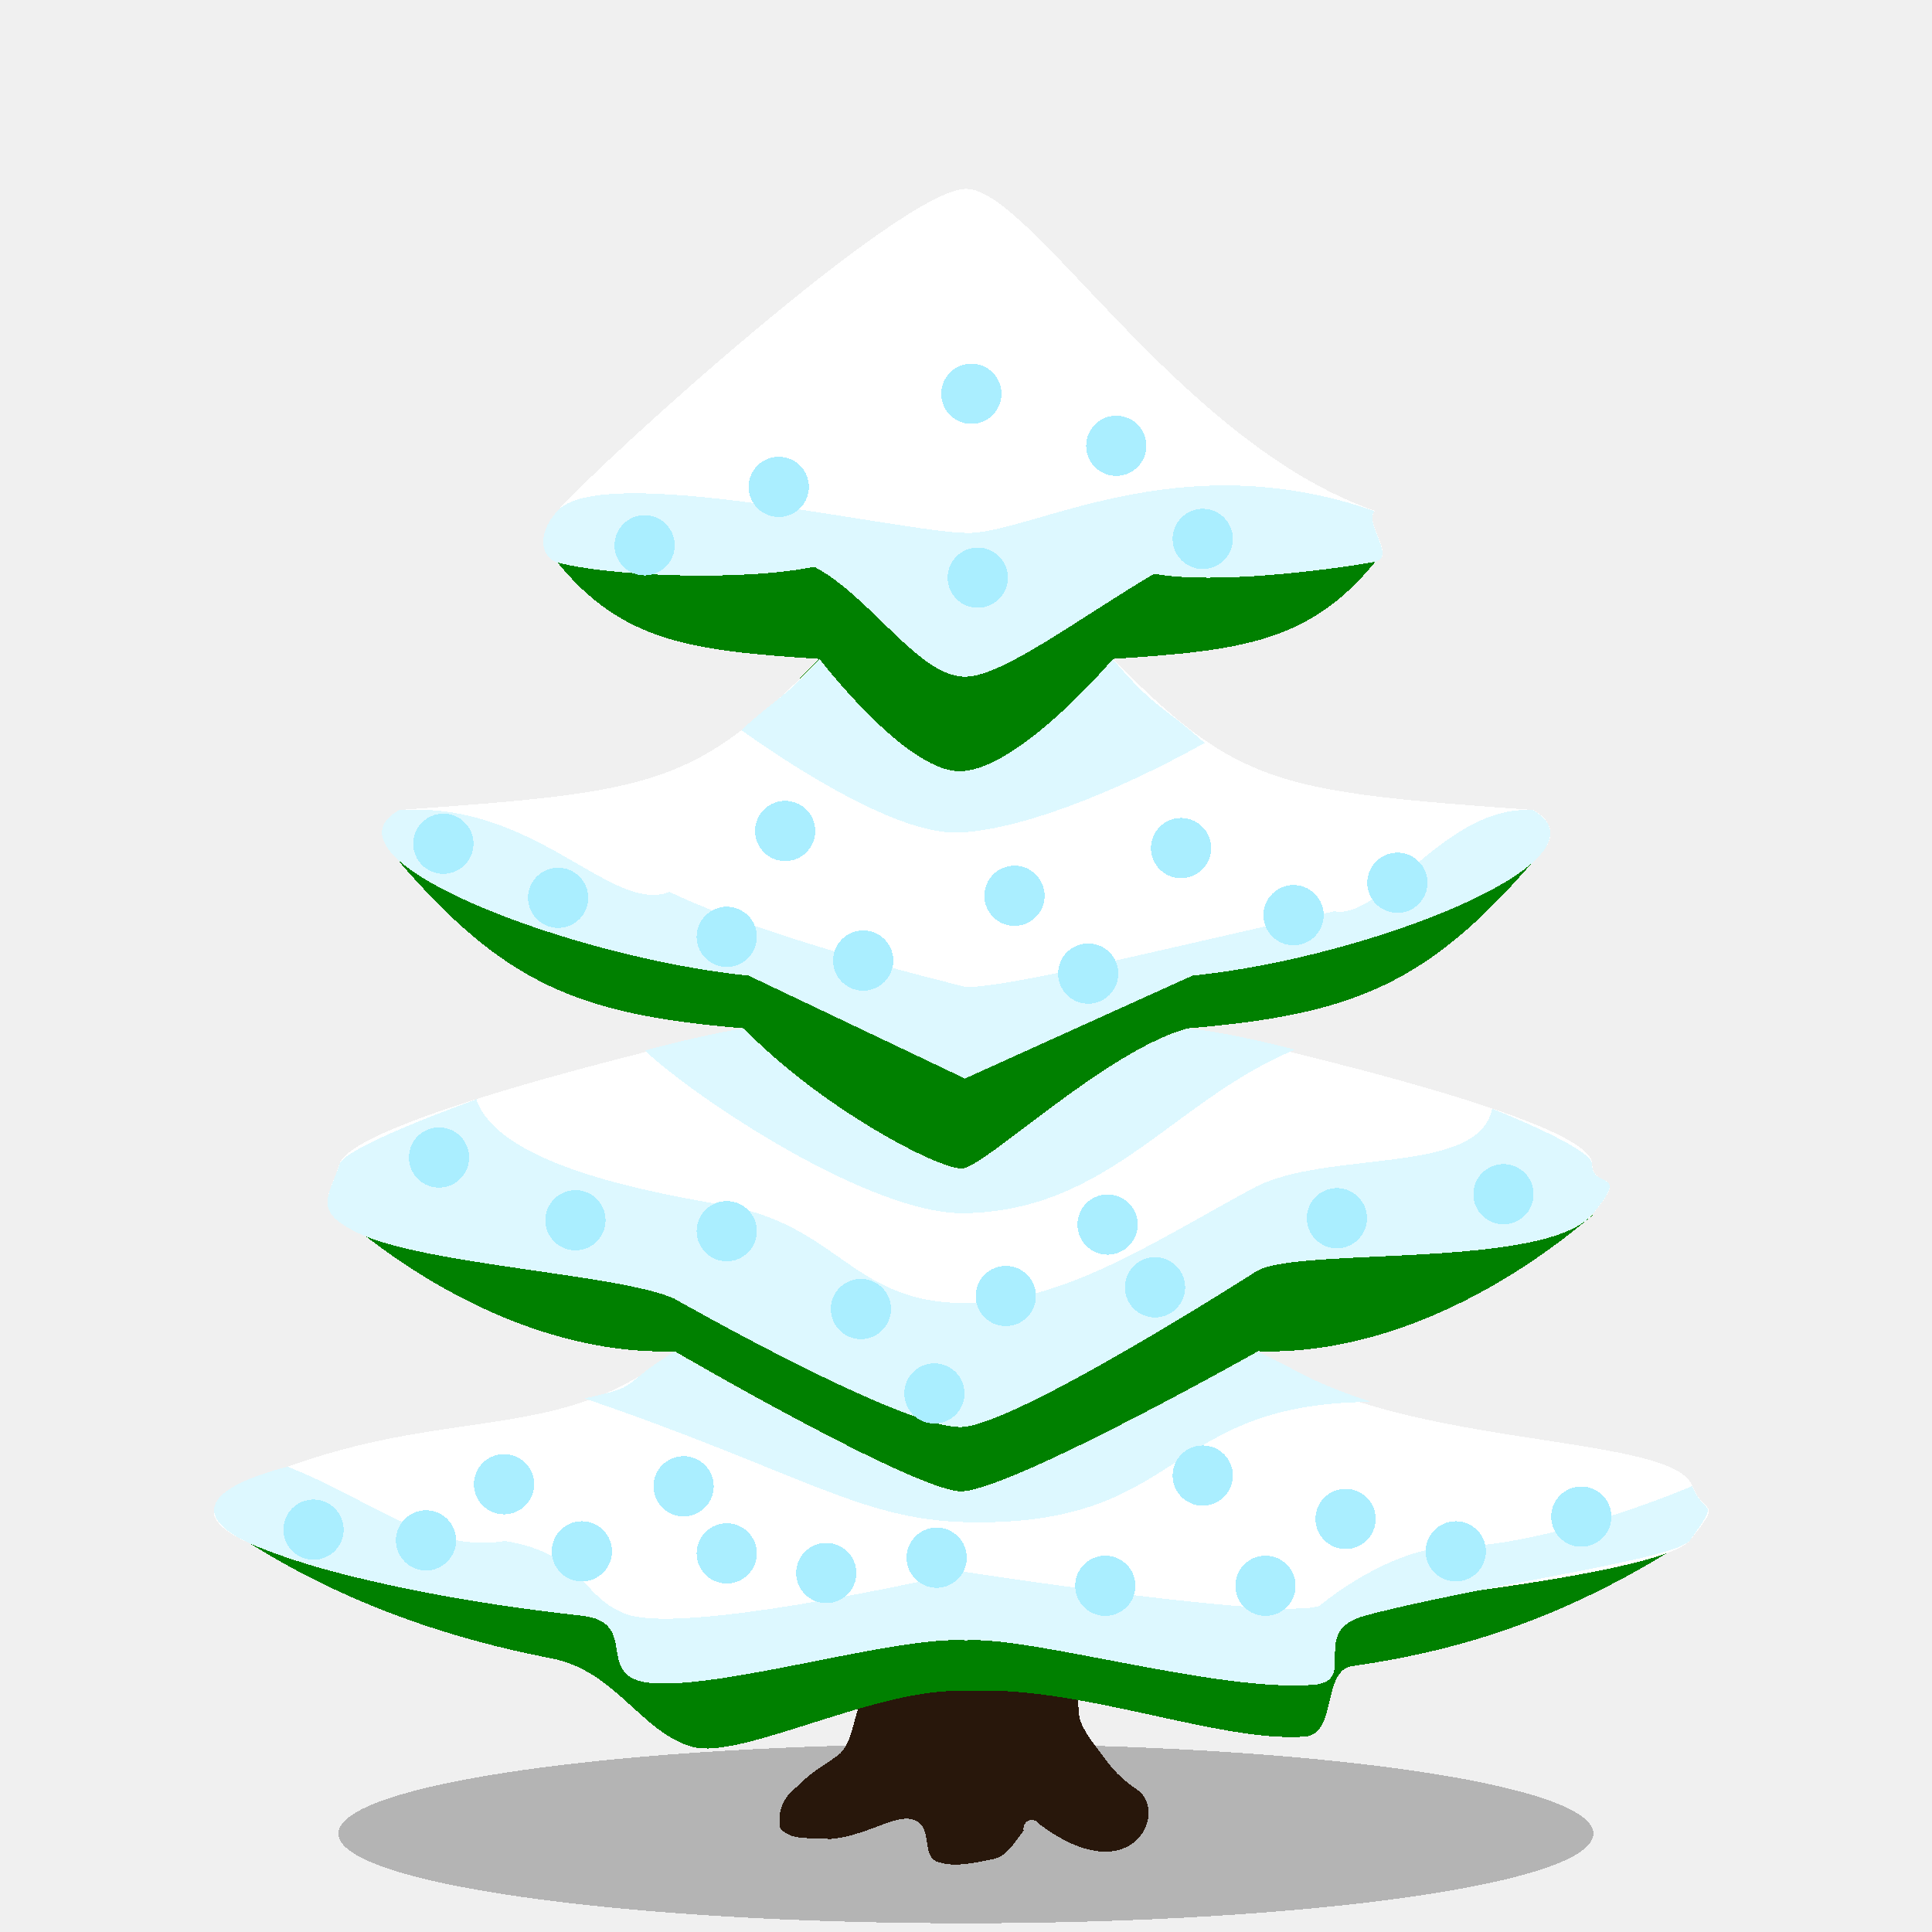
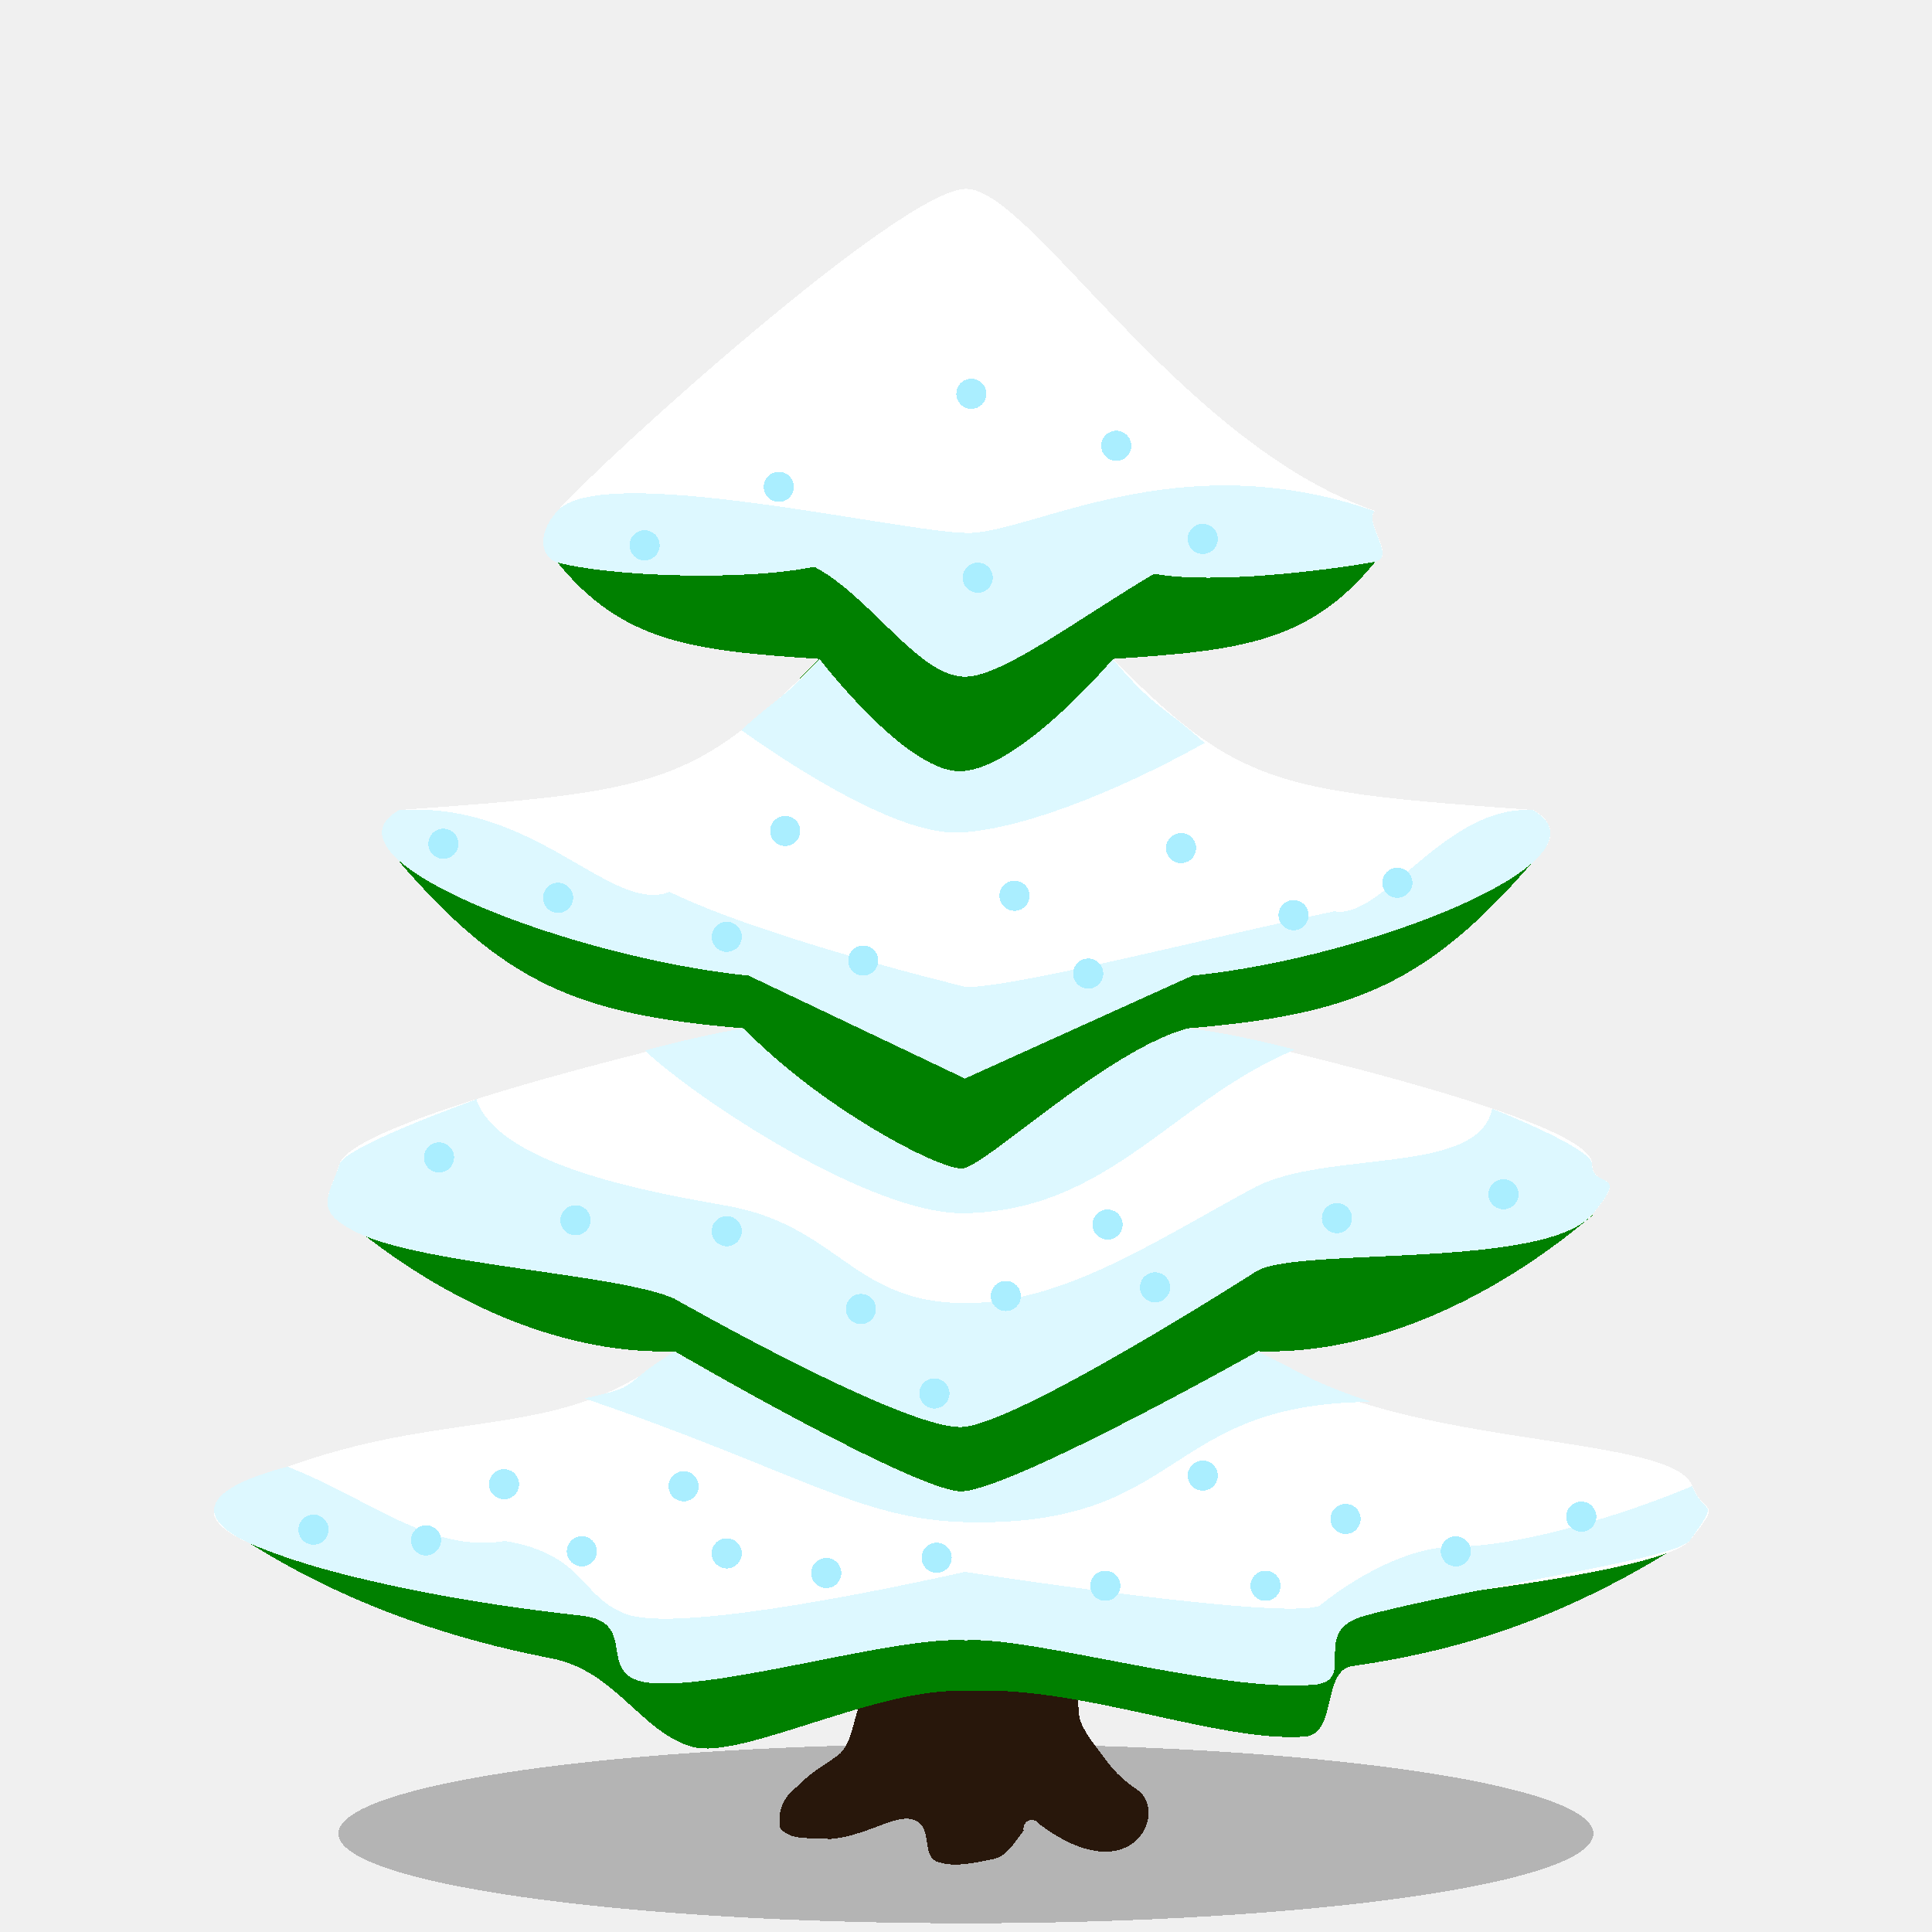
<svg xmlns="http://www.w3.org/2000/svg" width="32" height="32" viewBox="0 0 8.467 8.467" version="1.1" id="svg8" style="shape-rendering:crispEdges">
  <defs id="defs2" />
  <g id="layer1" transform="translate(0,-288.5333)">
    <ellipse style="opacity:1;fill:#000000;fill-opacity:0.251;stroke:none;stroke-width:0.481;stroke-linecap:round;stroke-linejoin:round;stroke-miterlimit:4;stroke-dasharray:none;stroke-opacity:1" id="path935" cx="4.233" cy="296.569" rx="2.75" ry="0.393" />
    <path style="fill:#28170b;fill-rule:evenodd;stroke:none;stroke-width:0.265px;stroke-linecap:butt;stroke-linejoin:miter;stroke-opacity:1" d="m 3.42,296.549 c -0.016,-0.079 0.015,-0.145 0.08,-0.191 0.05,-0.056 0.11,-0.087 0.171,-0.131 0.059,-0.043 0.07,-0.155 0.088,-0.198 -0.006,-0.064 -0.037,-0.271 -0.019,-0.329 0.33,-0.004 0.626,-0.026 0.95,-0.031 0,0 0.035,0.301 0.038,0.37 0.003,0.068 0.079,0.152 0.116,0.204 0.045,0.062 0.089,0.099 0.14,0.134 0.141,0.098 -0.023,0.454 -0.427,0.152 -0.03,-0.039 -0.077,-0.016 -0.071,0.027 -0.037,0.048 -0.072,0.113 -0.135,0.125 -0.08,0.016 -0.167,0.038 -0.244,0.011 -0.062,-0.022 -0.028,-0.125 -0.075,-0.166 -0.044,-0.045 -0.124,-0.011 -0.176,0.008 -0.073,0.027 -0.147,0.055 -0.223,0.059 -0.067,-0.01 -0.148,0.01 -0.203,-0.036 l -0.01,-0.008 z" id="path851" />
    <path style="fill:#008000;fill-rule:evenodd;stroke:none;stroke-width:0.021px;stroke-linecap:butt;stroke-linejoin:miter;stroke-opacity:1" d="m 4.233,289.586 c -0.486,0.742 -0.931,1.111 -1.791,1.411 0.285,0.349 0.583,0.388 1.148,0.424 -0.548,0.552 -0.712,0.807 -1.842,0.887 0.463,0.535 0.784,0.673 1.513,0.732 0,0 -0.548,0.603 -1.772,0.819 0.486,0.413 1.015,0.612 1.466,0.596 -0.532,0.436 -0.986,0.649 -1.903,0.815 0.462,0.299 0.944,0.45 1.364,0.531 0.282,0.054 0.395,0.327 0.619,0.388 0.214,0.059 0.825,-0.269 1.199,-0.244 0.486,-0.032 1.106,0.227 1.485,0.199 0.143,-0.011 0.073,-0.29 0.208,-0.309 0.493,-0.071 0.954,-0.218 1.49,-0.565 -0.917,-0.166 -1.371,-0.379 -1.903,-0.815 0.451,0.016 0.979,-0.184 1.466,-0.596 -1.224,-0.216 -1.773,-0.819 -1.773,-0.819 0.728,-0.06 1.05,-0.197 1.513,-0.732 -1.13,-0.08 -1.295,-0.334 -1.842,-0.887 0.565,-0.036 0.863,-0.075 1.148,-0.424 -0.86,-0.3 -1.305,-0.669 -1.791,-1.411 z" id="path815" />
    <path id="path830" d="m 5.513,294.101 c 0.193,-0.103 1.264,-0.004 1.468,-0.248 0.168,-0.201 -0.003,-0.103 -0.003,-0.219 0,-0.216 -1.773,-0.594 -1.773,-0.594 -0.36,0.099 -0.886,0.606 -0.987,0.614 -0.101,0.008 -0.629,-0.271 -0.958,-0.614 0,0 -1.703,0.382 -1.772,0.594 -0.048,0.147 -0.12,0.207 0.084,0.303 0.297,0.14 1.137,0.178 1.382,0.286 0,0 1.015,0.579 1.264,0.563 0.249,-0.016 1.294,-0.686 1.294,-0.686 z m -2.558,0.355 c -0.532,0.436 -1.053,0.207 -1.903,0.59 -0.19,0.086 -0.133,0.182 0.08,0.267 0.77,0.308 2.054,0.339 3.102,0.408 0.923,-0.061 3.022,-0.247 3.174,-0.439 0.146,-0.184 0.061,-0.102 0.009,-0.237 -0.094,-0.241 -1.371,-0.154 -1.903,-0.59 0,0 -1.059,0.596 -1.294,0.614 -0.184,0.015 -1.264,-0.614 -1.264,-0.614 z m 2.272,-1.648 c 0.775,-0.078 1.865,-0.508 1.493,-0.725 -1.13,-0.08 -1.295,-0.109 -1.842,-0.661 0,0 -0.421,0.498 -0.678,0.491 -0.237,-0.006 -0.608,-0.491 -0.608,-0.491 -0.548,0.552 -0.712,0.582 -1.842,0.661 -0.375,0.214 0.756,0.647 1.533,0.725 l 0.948,0.451 z m 0.798,-2.036 c -0.86,-0.3 -1.508,-1.411 -1.791,-1.411 -0.283,0 -1.596,1.191 -1.791,1.411 -0.102,0.115 -0.058,0.21 0,0.225 0.231,0.062 0.823,0.083 1.126,0.019 0.248,0.129 0.46,0.486 0.665,0.482 0.164,-0.003 0.502,-0.261 0.825,-0.451 0.266,0.048 0.768,-0.017 0.965,-0.052 0.1,-0.018 -0.046,-0.166 5.853e-4,-0.223 z" style="fill:#ffffff;fill-rule:evenodd;stroke:none;stroke-width:0.021px;stroke-linecap:butt;stroke-linejoin:miter;stroke-opacity:1" />
    <path style="fill:#ddf8ff;fill-opacity:1;fill-rule:evenodd;stroke:none;stroke-width:0.021px;stroke-linecap:butt;stroke-linejoin:miter;stroke-opacity:1" d="m 5.676,293.133 c -0.344,-0.087 -0.471,-0.092 -0.471,-0.092 -0.36,0.099 -0.886,0.606 -0.987,0.614 -0.101,0.008 -0.629,-0.271 -0.958,-0.614 0,0 -0.111,0.011 -0.434,0.096 0.226,0.213 0.992,0.721 1.402,0.713 0.635,-0.011 0.912,-0.495 1.448,-0.717 z m -3.587,0.218 c 0,0 -0.575,0.204 -0.601,0.284 -0.048,0.147 -0.12,0.207 0.084,0.303 0.297,0.14 1.137,0.178 1.382,0.286 0,0 1.015,0.579 1.264,0.563 0.249,-0.016 1.294,-0.686 1.294,-0.686 0.193,-0.103 1.264,-0.004 1.468,-0.248 0.168,-0.201 -0.003,-0.103 -0.003,-0.219 0,-0.07 -0.438,-0.242 -0.438,-0.242 -0.057,0.297 -0.728,0.177 -1.046,0.348 -0.445,0.24 -0.848,0.514 -1.285,0.504 -0.476,-0.011 -0.538,-0.339 -1.021,-0.426 -0.286,-0.052 -0.999,-0.167 -1.1,-0.468 z m 3.922,1.327 c -0.269,-0.09 -0.296,-0.124 -0.498,-0.222 0,0 -1.059,0.596 -1.294,0.614 -0.184,0.015 -1.264,-0.614 -1.264,-0.614 h -1.9e-6 c -0.257,0.162 -0.134,0.148 -0.393,0.206 0.934,0.319 1.206,0.531 1.668,0.542 0.97,0.024 0.856,-0.522 1.782,-0.527 z m -3.801,0.609 c -0.325,0.053 -0.588,-0.185 -0.95,-0.326 -0.474,0.124 -0.341,0.267 -0.128,0.352 0.358,0.143 0.912,0.246 1.417,0.301 0.266,0.029 0.04,0.278 0.315,0.296 0.325,0.021 1.066,-0.208 1.369,-0.188 0.286,-0.019 1.102,0.228 1.522,0.195 0.204,-0.016 -0.025,-0.236 0.227,-0.303 0.503,-0.134 1.363,-0.245 1.425,-0.331 0.137,-0.191 0.061,-0.102 0.009,-0.237 -0.284,0.12 -0.741,0.264 -1.035,0.265 -0.294,8.6e-4 -0.597,0.259 -0.597,0.259 -0.156,0.068 -1.555,-0.148 -1.555,-0.148 -0.494,0.11 -1.287,0.262 -1.488,0.184 -0.201,-0.077 -0.177,-0.261 -0.53,-0.32 z m 3.069,-3.498 c -0.188,-0.169 -0.212,-0.144 -0.402,-0.367 0,0 -0.421,0.498 -0.678,0.491 -0.237,-0.006 -0.608,-0.491 -0.608,-0.491 -0.152,0.173 -0.173,0.156 -0.342,0.311 0.253,0.181 0.695,0.459 0.952,0.449 0.257,-0.01 0.669,-0.165 1.079,-0.393 z m -2.344,0.653 c -0.258,0.1 -0.586,-0.401 -1.187,-0.358 -0.375,0.214 0.756,0.647 1.533,0.725 l 0.948,0.451 0.997,-0.451 c 0.775,-0.078 1.865,-0.508 1.493,-0.725 -0.384,-0.027 -0.657,0.481 -0.871,0.443 -0.536,0.112 -1.348,0.322 -1.609,0.333 0,0 -0.869,-0.208 -1.303,-0.417 z m 3.089,-1.669 c -0.86,-0.3 -1.499,0.096 -1.782,0.096 -0.283,0 -1.605,-0.316 -1.8,-0.096 -0.102,0.115 -0.058,0.21 0,0.225 0.231,0.062 0.823,0.083 1.126,0.019 0.248,0.129 0.46,0.486 0.665,0.482 0.164,-0.003 0.502,-0.261 0.825,-0.451 0.266,0.048 0.768,-0.017 0.965,-0.052 0.1,-0.018 -0.046,-0.166 5.853e-4,-0.223 z" id="path937" />
-     <circle style="opacity:1;fill:#aaeeff;fill-opacity:1;stroke:none;stroke-width:0.82;stroke-linecap:round;stroke-linejoin:round;stroke-miterlimit:4;stroke-dasharray:none;stroke-opacity:1" id="path855" cx="4.257" cy="290.259" r="0.132" />
-     <circle r="0.132" cy="290.487" cx="4.892" id="circle857" style="opacity:1;fill:#aaeeff;fill-opacity:1;stroke:none;stroke-width:0.82;stroke-linecap:round;stroke-linejoin:round;stroke-miterlimit:4;stroke-dasharray:none;stroke-opacity:1" />
-     <circle style="opacity:1;fill:#aaeeff;fill-opacity:1;stroke:none;stroke-width:0.82;stroke-linecap:round;stroke-linejoin:round;stroke-miterlimit:4;stroke-dasharray:none;stroke-opacity:1" id="circle859" cx="3.413" cy="290.667" r="0.132" />
-     <circle r="0.132" cy="291.065" cx="4.285" id="circle861" style="opacity:1;fill:#aaeeff;fill-opacity:1;stroke:none;stroke-width:0.82;stroke-linecap:round;stroke-linejoin:round;stroke-miterlimit:4;stroke-dasharray:none;stroke-opacity:1" />
-     <circle r="0.132" cy="290.895" cx="5.271" id="circle863" style="opacity:1;fill:#aaeeff;fill-opacity:1;stroke:none;stroke-width:0.82;stroke-linecap:round;stroke-linejoin:round;stroke-miterlimit:4;stroke-dasharray:none;stroke-opacity:1" />
-     <circle style="opacity:1;fill:#aaeeff;fill-opacity:1;stroke:none;stroke-width:0.82;stroke-linecap:round;stroke-linejoin:round;stroke-miterlimit:4;stroke-dasharray:none;stroke-opacity:1" id="circle865" cx="2.825" cy="290.923" r="0.132" />
-     <circle r="0.132" cy="292.468" cx="2.446" id="circle867" style="opacity:1;fill:#aaeeff;fill-opacity:1;stroke:none;stroke-width:0.82;stroke-linecap:round;stroke-linejoin:round;stroke-miterlimit:4;stroke-dasharray:none;stroke-opacity:1" />
-     <circle style="opacity:1;fill:#aaeeff;fill-opacity:1;stroke:none;stroke-width:0.82;stroke-linecap:round;stroke-linejoin:round;stroke-miterlimit:4;stroke-dasharray:none;stroke-opacity:1" id="circle869" cx="3.185" cy="292.639" r="0.132" />
-     <circle r="0.132" cy="292.743" cx="3.783" id="circle871" style="opacity:1;fill:#aaeeff;fill-opacity:1;stroke:none;stroke-width:0.82;stroke-linecap:round;stroke-linejoin:round;stroke-miterlimit:4;stroke-dasharray:none;stroke-opacity:1" />
-     <circle style="opacity:1;fill:#aaeeff;fill-opacity:1;stroke:none;stroke-width:0.82;stroke-linecap:round;stroke-linejoin:round;stroke-miterlimit:4;stroke-dasharray:none;stroke-opacity:1" id="circle873" cx="4.446" cy="292.459" r="0.132" />
-     <circle r="0.132" cy="292.175" cx="3.441" id="circle875" style="opacity:1;fill:#aaeeff;fill-opacity:1;stroke:none;stroke-width:0.82;stroke-linecap:round;stroke-linejoin:round;stroke-miterlimit:4;stroke-dasharray:none;stroke-opacity:1" />
-     <circle style="opacity:1;fill:#aaeeff;fill-opacity:1;stroke:none;stroke-width:0.82;stroke-linecap:round;stroke-linejoin:round;stroke-miterlimit:4;stroke-dasharray:none;stroke-opacity:1" id="circle877" cx="4.769" cy="292.8" r="0.132" />
-     <circle r="0.132" cy="292.544" cx="5.669" id="circle879" style="opacity:1;fill:#aaeeff;fill-opacity:1;stroke:none;stroke-width:0.82;stroke-linecap:round;stroke-linejoin:round;stroke-miterlimit:4;stroke-dasharray:none;stroke-opacity:1" />
-     <circle style="opacity:1;fill:#aaeeff;fill-opacity:1;stroke:none;stroke-width:0.82;stroke-linecap:round;stroke-linejoin:round;stroke-miterlimit:4;stroke-dasharray:none;stroke-opacity:1" id="circle881" cx="5.176" cy="292.25" r="0.132" />
-     <circle r="0.132" cy="292.402" cx="6.124" id="circle883" style="opacity:1;fill:#aaeeff;fill-opacity:1;stroke:none;stroke-width:0.82;stroke-linecap:round;stroke-linejoin:round;stroke-miterlimit:4;stroke-dasharray:none;stroke-opacity:1" />
-     <circle style="opacity:1;fill:#aaeeff;fill-opacity:1;stroke:none;stroke-width:0.82;stroke-linecap:round;stroke-linejoin:round;stroke-miterlimit:4;stroke-dasharray:none;stroke-opacity:1" id="circle885" cx="1.943" cy="292.231" r="0.132" />
-     <circle r="0.132" cy="293.606" cx="1.924" id="circle887" style="opacity:1;fill:#aaeeff;fill-opacity:1;stroke:none;stroke-width:0.82;stroke-linecap:round;stroke-linejoin:round;stroke-miterlimit:4;stroke-dasharray:none;stroke-opacity:1" />
-     <circle style="opacity:1;fill:#aaeeff;fill-opacity:1;stroke:none;stroke-width:0.82;stroke-linecap:round;stroke-linejoin:round;stroke-miterlimit:4;stroke-dasharray:none;stroke-opacity:1" id="circle889" cx="2.522" cy="293.881" r="0.132" />
-     <circle r="0.132" cy="293.929" cx="3.185" id="circle891" style="opacity:1;fill:#aaeeff;fill-opacity:1;stroke:none;stroke-width:0.82;stroke-linecap:round;stroke-linejoin:round;stroke-miterlimit:4;stroke-dasharray:none;stroke-opacity:1" />
-     <circle style="opacity:1;fill:#aaeeff;fill-opacity:1;stroke:none;stroke-width:0.82;stroke-linecap:round;stroke-linejoin:round;stroke-miterlimit:4;stroke-dasharray:none;stroke-opacity:1" id="circle893" cx="3.773" cy="294.27" r="0.132" />
-     <circle r="0.132" cy="293.9" cx="4.854" id="circle895" style="opacity:1;fill:#aaeeff;fill-opacity:1;stroke:none;stroke-width:0.82;stroke-linecap:round;stroke-linejoin:round;stroke-miterlimit:4;stroke-dasharray:none;stroke-opacity:1" />
-     <circle style="opacity:1;fill:#aaeeff;fill-opacity:1;stroke:none;stroke-width:0.82;stroke-linecap:round;stroke-linejoin:round;stroke-miterlimit:4;stroke-dasharray:none;stroke-opacity:1" id="circle897" cx="4.408" cy="294.213" r="0.132" />
-     <circle r="0.132" cy="294.175" cx="5.062" id="circle899" style="opacity:1;fill:#aaeeff;fill-opacity:1;stroke:none;stroke-width:0.82;stroke-linecap:round;stroke-linejoin:round;stroke-miterlimit:4;stroke-dasharray:none;stroke-opacity:1" />
-     <circle style="opacity:1;fill:#aaeeff;fill-opacity:1;stroke:none;stroke-width:0.82;stroke-linecap:round;stroke-linejoin:round;stroke-miterlimit:4;stroke-dasharray:none;stroke-opacity:1" id="circle901" cx="5.859" cy="293.872" r="0.132" />
-     <circle r="0.132" cy="293.767" cx="6.589" id="circle903" style="opacity:1;fill:#aaeeff;fill-opacity:1;stroke:none;stroke-width:0.82;stroke-linecap:round;stroke-linejoin:round;stroke-miterlimit:4;stroke-dasharray:none;stroke-opacity:1" />
-     <circle style="opacity:1;fill:#aaeeff;fill-opacity:1;stroke:none;stroke-width:0.82;stroke-linecap:round;stroke-linejoin:round;stroke-miterlimit:4;stroke-dasharray:none;stroke-opacity:1" id="circle905" cx="4.095" cy="294.64" r="0.132" />
-     <circle r="0.132" cy="295.237" cx="1.374" id="circle907" style="opacity:1;fill:#aaeeff;fill-opacity:1;stroke:none;stroke-width:0.82;stroke-linecap:round;stroke-linejoin:round;stroke-miterlimit:4;stroke-dasharray:none;stroke-opacity:1" />
-     <circle style="opacity:1;fill:#aaeeff;fill-opacity:1;stroke:none;stroke-width:0.82;stroke-linecap:round;stroke-linejoin:round;stroke-miterlimit:4;stroke-dasharray:none;stroke-opacity:1" id="circle909" cx="2.209" cy="295.038" r="0.132" />
-     <circle r="0.132" cy="295.332" cx="2.55" id="circle911" style="opacity:1;fill:#aaeeff;fill-opacity:1;stroke:none;stroke-width:0.82;stroke-linecap:round;stroke-linejoin:round;stroke-miterlimit:4;stroke-dasharray:none;stroke-opacity:1" />
-     <circle style="opacity:1;fill:#aaeeff;fill-opacity:1;stroke:none;stroke-width:0.82;stroke-linecap:round;stroke-linejoin:round;stroke-miterlimit:4;stroke-dasharray:none;stroke-opacity:1" id="circle913" cx="3.185" cy="295.341" r="0.132" />
-     <circle r="0.132" cy="295.427" cx="3.621" id="circle915" style="opacity:1;fill:#aaeeff;fill-opacity:1;stroke:none;stroke-width:0.82;stroke-linecap:round;stroke-linejoin:round;stroke-miterlimit:4;stroke-dasharray:none;stroke-opacity:1" />
-     <circle style="opacity:1;fill:#aaeeff;fill-opacity:1;stroke:none;stroke-width:0.82;stroke-linecap:round;stroke-linejoin:round;stroke-miterlimit:4;stroke-dasharray:none;stroke-opacity:1" id="circle917" cx="4.105" cy="295.36" r="0.132" />
-     <circle r="0.132" cy="295.483" cx="4.844" id="circle919" style="opacity:1;fill:#aaeeff;fill-opacity:1;stroke:none;stroke-width:0.82;stroke-linecap:round;stroke-linejoin:round;stroke-miterlimit:4;stroke-dasharray:none;stroke-opacity:1" />
-     <circle style="opacity:1;fill:#aaeeff;fill-opacity:1;stroke:none;stroke-width:0.82;stroke-linecap:round;stroke-linejoin:round;stroke-miterlimit:4;stroke-dasharray:none;stroke-opacity:1" id="circle921" cx="5.546" cy="295.483" r="0.132" />
-     <circle r="0.132" cy="295.19" cx="5.897" id="circle923" style="opacity:1;fill:#aaeeff;fill-opacity:1;stroke:none;stroke-width:0.82;stroke-linecap:round;stroke-linejoin:round;stroke-miterlimit:4;stroke-dasharray:none;stroke-opacity:1" />
-     <circle style="opacity:1;fill:#aaeeff;fill-opacity:1;stroke:none;stroke-width:0.82;stroke-linecap:round;stroke-linejoin:round;stroke-miterlimit:4;stroke-dasharray:none;stroke-opacity:1" id="circle925" cx="6.38" cy="295.332" r="0.132" />
-     <circle r="0.132" cy="295.18" cx="6.93" id="circle927" style="opacity:1;fill:#aaeeff;fill-opacity:1;stroke:none;stroke-width:0.82;stroke-linecap:round;stroke-linejoin:round;stroke-miterlimit:4;stroke-dasharray:none;stroke-opacity:1" />
-     <circle style="opacity:1;fill:#aaeeff;fill-opacity:1;stroke:none;stroke-width:0.82;stroke-linecap:round;stroke-linejoin:round;stroke-miterlimit:4;stroke-dasharray:none;stroke-opacity:1" id="circle929" cx="5.271" cy="295" r="0.132" />
-     <circle r="0.132" cy="295.047" cx="2.996" id="circle931" style="opacity:1;fill:#aaeeff;fill-opacity:1;stroke:none;stroke-width:0.82;stroke-linecap:round;stroke-linejoin:round;stroke-miterlimit:4;stroke-dasharray:none;stroke-opacity:1" />
-     <circle style="opacity:1;fill:#aaeeff;fill-opacity:1;stroke:none;stroke-width:0.82;stroke-linecap:round;stroke-linejoin:round;stroke-miterlimit:4;stroke-dasharray:none;stroke-opacity:1" id="circle933" cx="1.867" cy="295.284" r="0.132" />
+     <circle style="opacity:1;fill:#aaeeff;fill-opacity:1;stroke:none;stroke-width:0.41;stroke-linecap:round;stroke-linejoin:round;stroke-miterlimit:4;stroke-dasharray:none;stroke-opacity:1" id="path855" cx="4.257" cy="290.259" r="0.066" />
+     <circle r="0.066" cy="290.487" cx="4.892" id="circle857" style="opacity:1;fill:#aaeeff;fill-opacity:1;stroke:none;stroke-width:0.41;stroke-linecap:round;stroke-linejoin:round;stroke-miterlimit:4;stroke-dasharray:none;stroke-opacity:1" />
+     <circle style="opacity:1;fill:#aaeeff;fill-opacity:1;stroke:none;stroke-width:0.41;stroke-linecap:round;stroke-linejoin:round;stroke-miterlimit:4;stroke-dasharray:none;stroke-opacity:1" id="circle859" cx="3.413" cy="290.667" r="0.066" />
+     <circle r="0.066" cy="291.065" cx="4.285" id="circle861" style="opacity:1;fill:#aaeeff;fill-opacity:1;stroke:none;stroke-width:0.41;stroke-linecap:round;stroke-linejoin:round;stroke-miterlimit:4;stroke-dasharray:none;stroke-opacity:1" />
+     <circle r="0.066" cy="290.895" cx="5.271" id="circle863" style="opacity:1;fill:#aaeeff;fill-opacity:1;stroke:none;stroke-width:0.41;stroke-linecap:round;stroke-linejoin:round;stroke-miterlimit:4;stroke-dasharray:none;stroke-opacity:1" />
+     <circle style="opacity:1;fill:#aaeeff;fill-opacity:1;stroke:none;stroke-width:0.41;stroke-linecap:round;stroke-linejoin:round;stroke-miterlimit:4;stroke-dasharray:none;stroke-opacity:1" id="circle865" cx="2.825" cy="290.923" r="0.066" />
+     <circle r="0.066" cy="292.468" cx="2.446" id="circle867" style="opacity:1;fill:#aaeeff;fill-opacity:1;stroke:none;stroke-width:0.41;stroke-linecap:round;stroke-linejoin:round;stroke-miterlimit:4;stroke-dasharray:none;stroke-opacity:1" />
+     <circle style="opacity:1;fill:#aaeeff;fill-opacity:1;stroke:none;stroke-width:0.41;stroke-linecap:round;stroke-linejoin:round;stroke-miterlimit:4;stroke-dasharray:none;stroke-opacity:1" id="circle869" cx="3.185" cy="292.639" r="0.066" />
+     <circle r="0.066" cy="292.743" cx="3.783" id="circle871" style="opacity:1;fill:#aaeeff;fill-opacity:1;stroke:none;stroke-width:0.41;stroke-linecap:round;stroke-linejoin:round;stroke-miterlimit:4;stroke-dasharray:none;stroke-opacity:1" />
+     <circle style="opacity:1;fill:#aaeeff;fill-opacity:1;stroke:none;stroke-width:0.41;stroke-linecap:round;stroke-linejoin:round;stroke-miterlimit:4;stroke-dasharray:none;stroke-opacity:1" id="circle873" cx="4.446" cy="292.459" r="0.066" />
+     <circle r="0.066" cy="292.175" cx="3.441" id="circle875" style="opacity:1;fill:#aaeeff;fill-opacity:1;stroke:none;stroke-width:0.41;stroke-linecap:round;stroke-linejoin:round;stroke-miterlimit:4;stroke-dasharray:none;stroke-opacity:1" />
+     <circle style="opacity:1;fill:#aaeeff;fill-opacity:1;stroke:none;stroke-width:0.41;stroke-linecap:round;stroke-linejoin:round;stroke-miterlimit:4;stroke-dasharray:none;stroke-opacity:1" id="circle877" cx="4.769" cy="292.8" r="0.066" />
+     <circle r="0.066" cy="292.544" cx="5.669" id="circle879" style="opacity:1;fill:#aaeeff;fill-opacity:1;stroke:none;stroke-width:0.41;stroke-linecap:round;stroke-linejoin:round;stroke-miterlimit:4;stroke-dasharray:none;stroke-opacity:1" />
+     <circle style="opacity:1;fill:#aaeeff;fill-opacity:1;stroke:none;stroke-width:0.41;stroke-linecap:round;stroke-linejoin:round;stroke-miterlimit:4;stroke-dasharray:none;stroke-opacity:1" id="circle881" cx="5.176" cy="292.25" r="0.066" />
+     <circle r="0.066" cy="292.402" cx="6.124" id="circle883" style="opacity:1;fill:#aaeeff;fill-opacity:1;stroke:none;stroke-width:0.41;stroke-linecap:round;stroke-linejoin:round;stroke-miterlimit:4;stroke-dasharray:none;stroke-opacity:1" />
+     <circle style="opacity:1;fill:#aaeeff;fill-opacity:1;stroke:none;stroke-width:0.41;stroke-linecap:round;stroke-linejoin:round;stroke-miterlimit:4;stroke-dasharray:none;stroke-opacity:1" id="circle885" cx="1.943" cy="292.231" r="0.066" />
+     <circle r="0.066" cy="293.606" cx="1.924" id="circle887" style="opacity:1;fill:#aaeeff;fill-opacity:1;stroke:none;stroke-width:0.41;stroke-linecap:round;stroke-linejoin:round;stroke-miterlimit:4;stroke-dasharray:none;stroke-opacity:1" />
+     <circle style="opacity:1;fill:#aaeeff;fill-opacity:1;stroke:none;stroke-width:0.41;stroke-linecap:round;stroke-linejoin:round;stroke-miterlimit:4;stroke-dasharray:none;stroke-opacity:1" id="circle889" cx="2.522" cy="293.881" r="0.066" />
+     <circle r="0.066" cy="293.929" cx="3.185" id="circle891" style="opacity:1;fill:#aaeeff;fill-opacity:1;stroke:none;stroke-width:0.41;stroke-linecap:round;stroke-linejoin:round;stroke-miterlimit:4;stroke-dasharray:none;stroke-opacity:1" />
+     <circle style="opacity:1;fill:#aaeeff;fill-opacity:1;stroke:none;stroke-width:0.41;stroke-linecap:round;stroke-linejoin:round;stroke-miterlimit:4;stroke-dasharray:none;stroke-opacity:1" id="circle893" cx="3.773" cy="294.27" r="0.066" />
+     <circle r="0.066" cy="293.9" cx="4.854" id="circle895" style="opacity:1;fill:#aaeeff;fill-opacity:1;stroke:none;stroke-width:0.41;stroke-linecap:round;stroke-linejoin:round;stroke-miterlimit:4;stroke-dasharray:none;stroke-opacity:1" />
+     <circle style="opacity:1;fill:#aaeeff;fill-opacity:1;stroke:none;stroke-width:0.41;stroke-linecap:round;stroke-linejoin:round;stroke-miterlimit:4;stroke-dasharray:none;stroke-opacity:1" id="circle897" cx="4.408" cy="294.213" r="0.066" />
+     <circle r="0.066" cy="294.175" cx="5.062" id="circle899" style="opacity:1;fill:#aaeeff;fill-opacity:1;stroke:none;stroke-width:0.41;stroke-linecap:round;stroke-linejoin:round;stroke-miterlimit:4;stroke-dasharray:none;stroke-opacity:1" />
+     <circle style="opacity:1;fill:#aaeeff;fill-opacity:1;stroke:none;stroke-width:0.41;stroke-linecap:round;stroke-linejoin:round;stroke-miterlimit:4;stroke-dasharray:none;stroke-opacity:1" id="circle901" cx="5.859" cy="293.872" r="0.066" />
+     <circle r="0.066" cy="293.767" cx="6.589" id="circle903" style="opacity:1;fill:#aaeeff;fill-opacity:1;stroke:none;stroke-width:0.41;stroke-linecap:round;stroke-linejoin:round;stroke-miterlimit:4;stroke-dasharray:none;stroke-opacity:1" />
+     <circle style="opacity:1;fill:#aaeeff;fill-opacity:1;stroke:none;stroke-width:0.41;stroke-linecap:round;stroke-linejoin:round;stroke-miterlimit:4;stroke-dasharray:none;stroke-opacity:1" id="circle905" cx="4.095" cy="294.64" r="0.066" />
+     <circle r="0.066" cy="295.237" cx="1.374" id="circle907" style="opacity:1;fill:#aaeeff;fill-opacity:1;stroke:none;stroke-width:0.41;stroke-linecap:round;stroke-linejoin:round;stroke-miterlimit:4;stroke-dasharray:none;stroke-opacity:1" />
+     <circle style="opacity:1;fill:#aaeeff;fill-opacity:1;stroke:none;stroke-width:0.41;stroke-linecap:round;stroke-linejoin:round;stroke-miterlimit:4;stroke-dasharray:none;stroke-opacity:1" id="circle909" cx="2.209" cy="295.038" r="0.066" />
+     <circle r="0.066" cy="295.332" cx="2.55" id="circle911" style="opacity:1;fill:#aaeeff;fill-opacity:1;stroke:none;stroke-width:0.41;stroke-linecap:round;stroke-linejoin:round;stroke-miterlimit:4;stroke-dasharray:none;stroke-opacity:1" />
+     <circle style="opacity:1;fill:#aaeeff;fill-opacity:1;stroke:none;stroke-width:0.41;stroke-linecap:round;stroke-linejoin:round;stroke-miterlimit:4;stroke-dasharray:none;stroke-opacity:1" id="circle913" cx="3.185" cy="295.341" r="0.066" />
+     <circle r="0.066" cy="295.427" cx="3.621" id="circle915" style="opacity:1;fill:#aaeeff;fill-opacity:1;stroke:none;stroke-width:0.41;stroke-linecap:round;stroke-linejoin:round;stroke-miterlimit:4;stroke-dasharray:none;stroke-opacity:1" />
+     <circle style="opacity:1;fill:#aaeeff;fill-opacity:1;stroke:none;stroke-width:0.41;stroke-linecap:round;stroke-linejoin:round;stroke-miterlimit:4;stroke-dasharray:none;stroke-opacity:1" id="circle917" cx="4.105" cy="295.36" r="0.066" />
+     <circle r="0.066" cy="295.483" cx="4.844" id="circle919" style="opacity:1;fill:#aaeeff;fill-opacity:1;stroke:none;stroke-width:0.41;stroke-linecap:round;stroke-linejoin:round;stroke-miterlimit:4;stroke-dasharray:none;stroke-opacity:1" />
+     <circle style="opacity:1;fill:#aaeeff;fill-opacity:1;stroke:none;stroke-width:0.41;stroke-linecap:round;stroke-linejoin:round;stroke-miterlimit:4;stroke-dasharray:none;stroke-opacity:1" id="circle921" cx="5.546" cy="295.483" r="0.066" />
+     <circle r="0.066" cy="295.19" cx="5.897" id="circle923" style="opacity:1;fill:#aaeeff;fill-opacity:1;stroke:none;stroke-width:0.41;stroke-linecap:round;stroke-linejoin:round;stroke-miterlimit:4;stroke-dasharray:none;stroke-opacity:1" />
+     <circle style="opacity:1;fill:#aaeeff;fill-opacity:1;stroke:none;stroke-width:0.41;stroke-linecap:round;stroke-linejoin:round;stroke-miterlimit:4;stroke-dasharray:none;stroke-opacity:1" id="circle925" cx="6.38" cy="295.332" r="0.066" />
+     <circle r="0.066" cy="295.18" cx="6.93" id="circle927" style="opacity:1;fill:#aaeeff;fill-opacity:1;stroke:none;stroke-width:0.41;stroke-linecap:round;stroke-linejoin:round;stroke-miterlimit:4;stroke-dasharray:none;stroke-opacity:1" />
+     <circle style="opacity:1;fill:#aaeeff;fill-opacity:1;stroke:none;stroke-width:0.41;stroke-linecap:round;stroke-linejoin:round;stroke-miterlimit:4;stroke-dasharray:none;stroke-opacity:1" id="circle929" cx="5.271" cy="295" r="0.066" />
+     <circle r="0.066" cy="295.047" cx="2.996" id="circle931" style="opacity:1;fill:#aaeeff;fill-opacity:1;stroke:none;stroke-width:0.41;stroke-linecap:round;stroke-linejoin:round;stroke-miterlimit:4;stroke-dasharray:none;stroke-opacity:1" />
+     <circle style="opacity:1;fill:#aaeeff;fill-opacity:1;stroke:none;stroke-width:0.41;stroke-linecap:round;stroke-linejoin:round;stroke-miterlimit:4;stroke-dasharray:none;stroke-opacity:1" id="circle933" cx="1.867" cy="295.284" r="0.066" />
  </g>
</svg>
